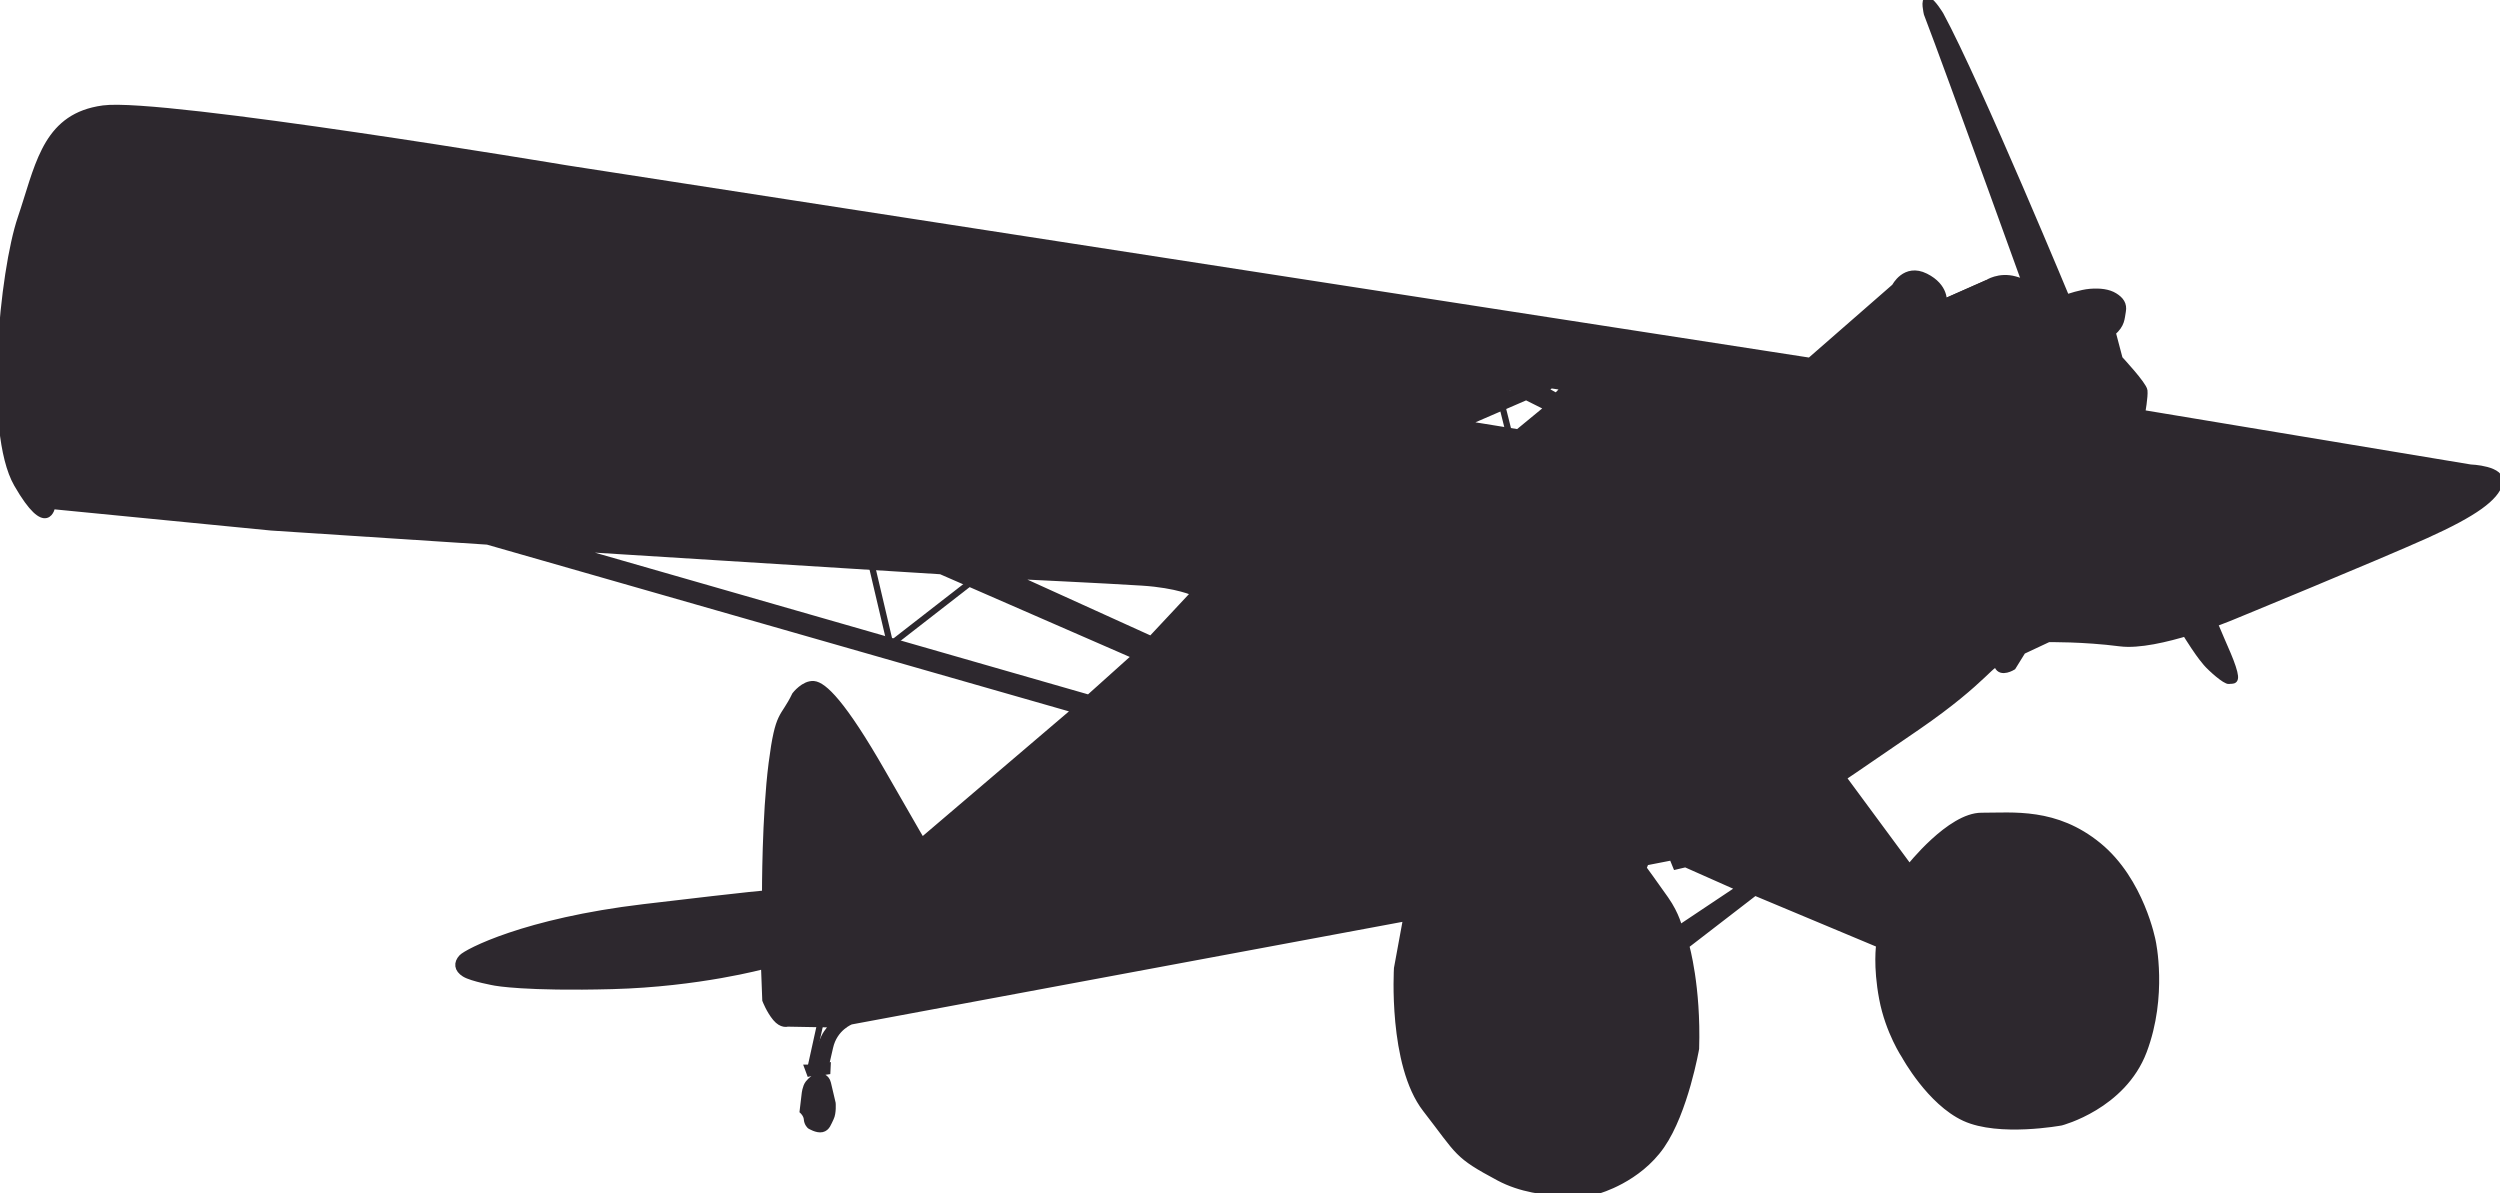
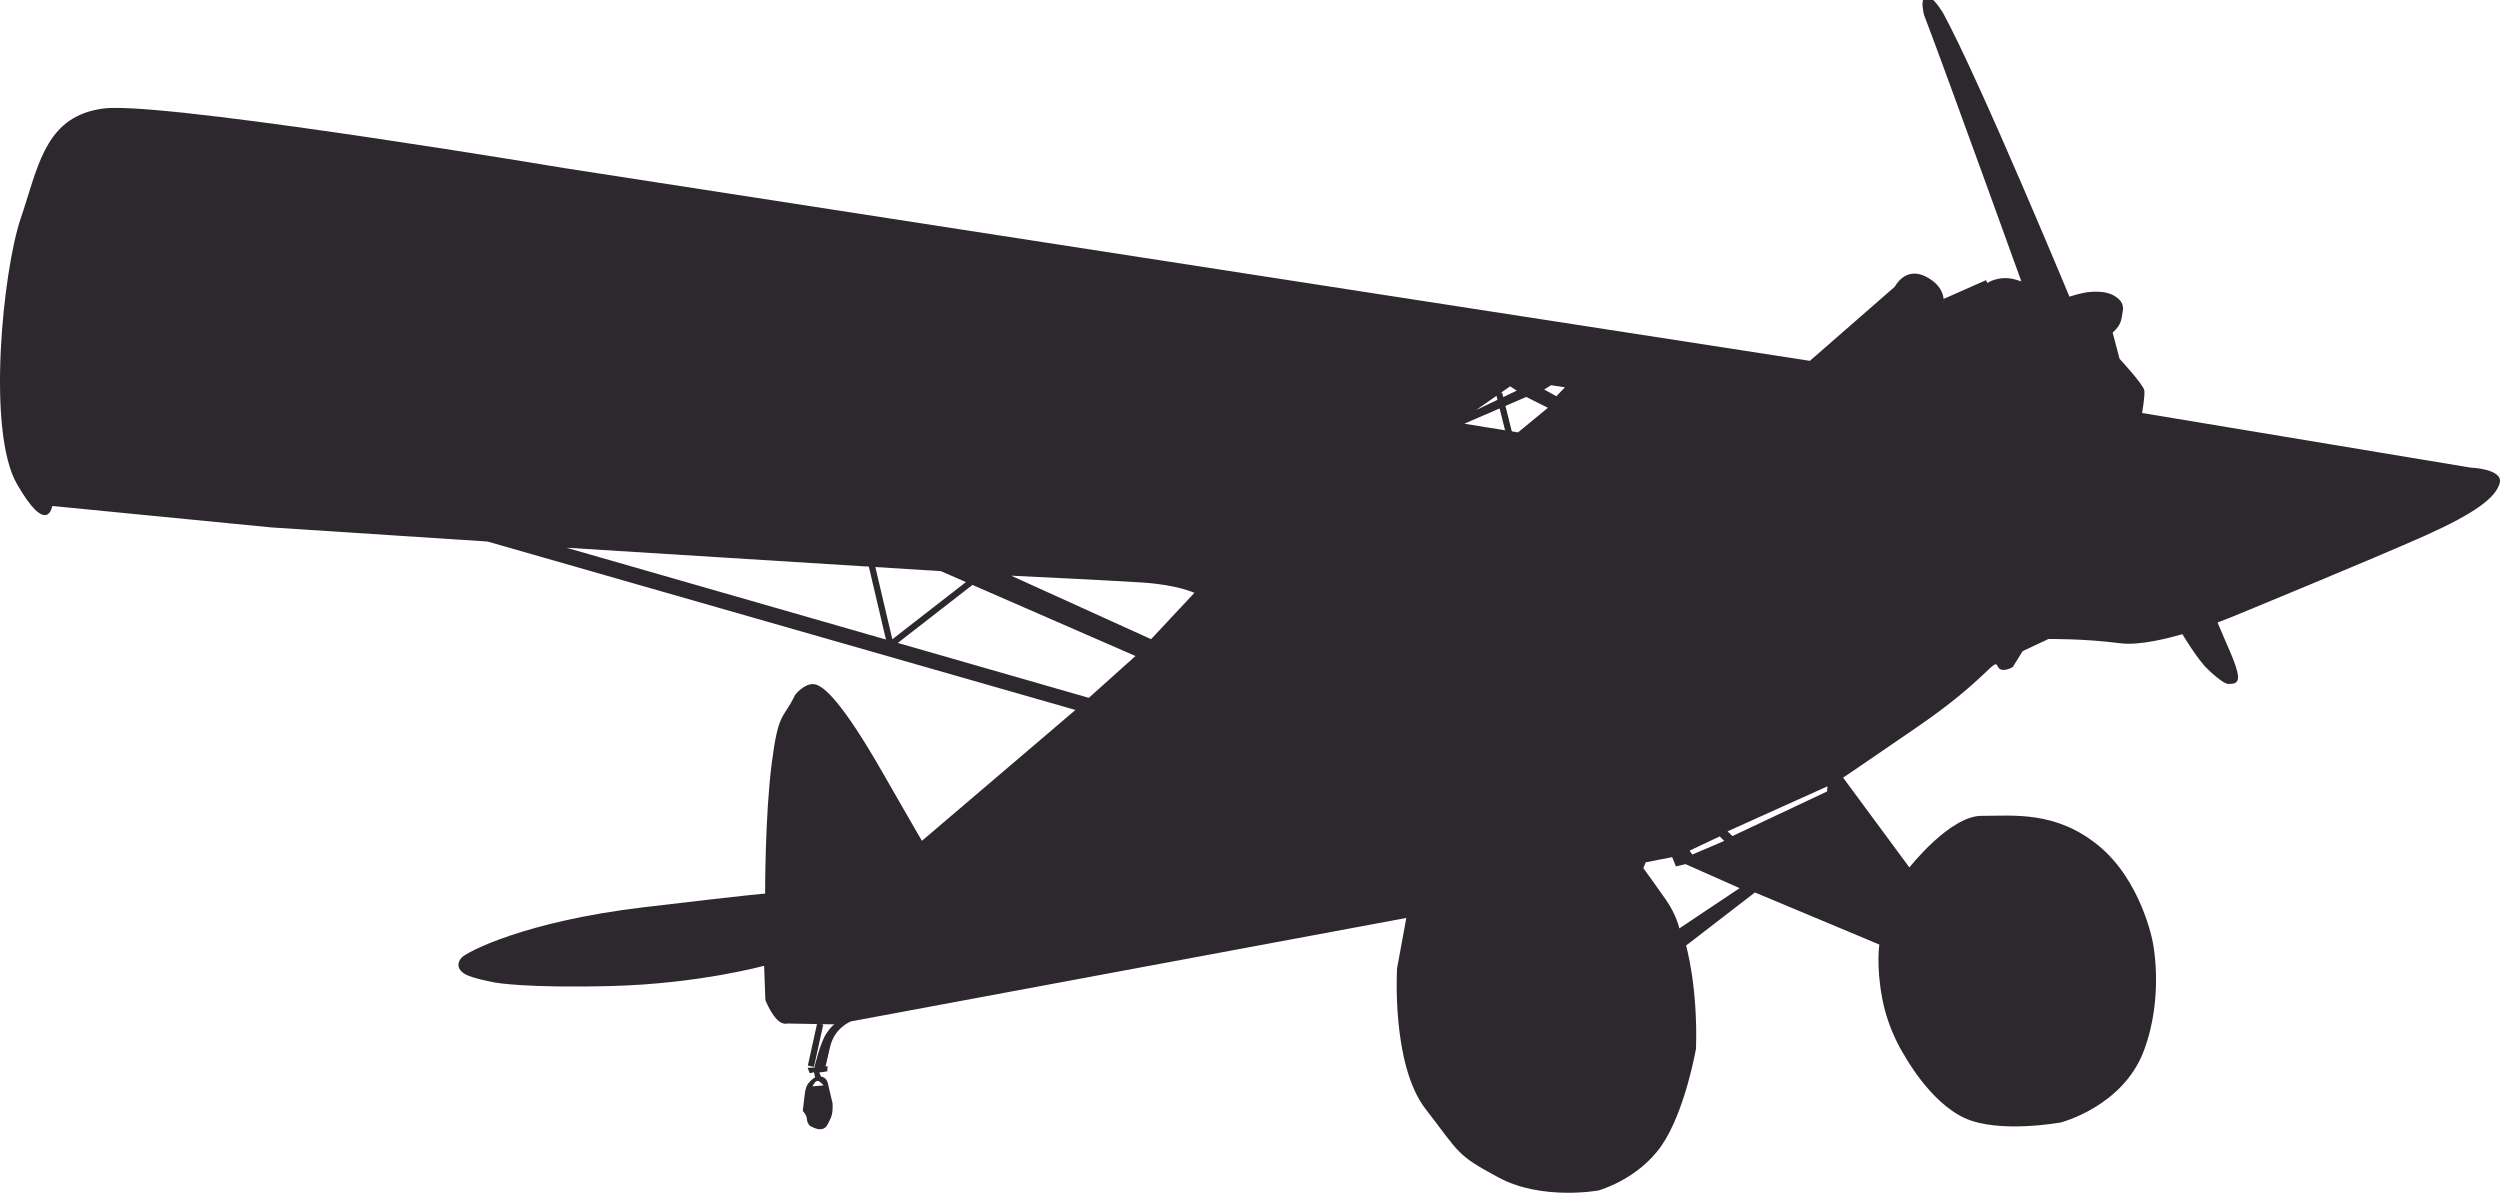
<svg xmlns="http://www.w3.org/2000/svg" version="1.1" id="svg4504" width="1997.115" height="952.837" viewBox="0 0 1997.115 952.837">
  <defs id="defs4508" />
  <g id="layer2" style="display:inline" transform="translate(31.38581,-186.7192)">
    <g style="display:inline;stroke-width:0.872;fill:#2d282e;fill-opacity:1" id="g4571" transform="matrix(1.146305,-0.02483525,0.02483525,1.146305,-111.9924,40.30681)">
      <path id="path4516" d="m 1447.538,356.306 -30.694,12.78" style="color:#000000;clip-rule:nonzero;display:inline;overflow:visible;visibility:visible;opacity:1;isolation:auto;mix-blend-mode:normal;color-interpolation:sRGB;color-interpolation-filters:linearRGB;solid-color:#000000;solid-opacity:1;fill:#2d282e;fill-opacity:1;fill-rule:evenodd;stroke:#2d282e;stroke-width:4.361;stroke-linecap:butt;stroke-linejoin:miter;stroke-miterlimit:4;stroke-dasharray:none;stroke-dashoffset:0;stroke-opacity:1;color-rendering:auto;image-rendering:auto;shape-rendering:auto;text-rendering:auto;enable-background:accumulate" />
-       <path id="path4514" d="M 130.635,207.523 C 96.392,215.144 91.048,247.598 78.681,281.543 65.489,317.751 51.585,429.275 72.055,466.688 c 20.471,37.413 24.219,15.738 24.219,15.738 l 152.243,18.235 150.42,13.095 406.964,126.197 -108.851,88.811 c 0,0 0.15,0.707 -26.488,-48.265 -26.638,-48.971 -39.676,-61.706 -46.483,-62.475 -6.807,-0.769 -13.228,7.239 -13.228,7.239 -8.859,17.383 -11.772,10.618 -17.288,47.223 -5.516,36.605 -6.575,90.718 -6.575,90.718 0,0 -1.563,-0.407 -84.744,7.657 -83.181,8.064 -123.868,28.514 -127.506,32.239 -3.638,3.725 -3.445,8.114 1.693,11.453 5.138,3.338 21.32,6.546 21.32,6.546 0,0 20.872,4.426 81.343,4.137 60.471,-0.289 106.091,-11.797 106.091,-11.797 l 0.384,23.93 c 0,0 2.588,7.28 6.858,12.637 4.269,5.357 8.16,4.01 8.16,4.01 l 32.881,1.299 c 0.199,-0.037 0.282,0.011 0.282,0.011 l -0.282,-0.011 c -0.578,0.107 -2.164,0.956 -5.757,5.992 -4.827,6.767 -9.031,23.841 -9.031,23.841 l -4.706,-0.045 1.346,3.889 2.997,-0.636 0.742,3.497 c 0,0 -2.784,1.635 -4.857,4.163 -2.073,2.528 -2.617,7.342 -2.617,7.342 l -1.663,11.836 c 0,0 2.634,2.573 2.771,5.676 0.137,3.103 2.059,4.781 2.059,4.781 0,0 4.845,3.148 8.341,2.405 3.496,-0.742 4.357,-4.058 6.218,-7.585 1.861,-3.527 1.482,-10.232 1.482,-10.232 l -2.969,-13.985 c -0.954,-4.495 -4.663,-4.752 -4.663,-4.752 l -1.136,-2.891 5.601,-0.667 0.257,-3.707 -1.499,0.318 c 0,-10e-6 0.105,0.498 3.447,-13.261 3.343,-13.759 15.012,-17.803 15.012,-17.803 l 388.41,-63.673 -7.198,34.935 c 0,0 -5.619,66.963 17.788,98.532 23.406,31.569 20.41,32.206 50.049,48.881 29.639,16.674 69.022,10.4 69.022,10.4 0,0 27.759,-6.936 44.707,-30.37 16.948,-23.434 25.447,-66.998 25.447,-66.998 2.293,-43.29 -5.357,-71.941 -5.357,-71.941 l 48.747,-35.926 85.875,38.142 c 0,0 -2.632,14.651 1.247,37.839 3.879,23.188 14.796,40.184 14.796,40.184 0,0 16.807,32.449 40.678,44.084 23.872,11.635 67.25,4.514 67.25,4.514 0,0 43.242,-10.225 58.613,-48.461 15.371,-38.237 7.812,-76.303 7.812,-76.303 0,0 -6.911,-42.38 -36.249,-67.47 -29.338,-25.09 -58.944,-21.935 -80.982,-22.476 -22.038,-0.541 -51.062,34.851 -51.062,34.851 l -44.815,-63.562 c 0,0 2.785,-1.636 52.274,-34.066 49.489,-32.431 54.723,-47.113 56.995,-41.331 2.272,5.782 10.626,0.874 10.626,0.874 l 7.081,-10.898 18.132,-8.026 c 0,0 24.036,0.116 49.919,4.017 25.883,3.9 77.917,-16.543 77.917,-16.543 0,0 102.283,-39.463 136.76,-54.09 34.477,-14.628 48.975,-25.014 52.06,-35.065 3.086,-10.051 -20.163,-11.378 -20.163,-11.378 L 1553.386,449.191 c 0,0 2.269,-11.443 1.92,-15.545 -0.349,-4.102 -16.791,-22.533 -16.791,-22.533 l -4.423,-18.375 c 6.644,-5.586 6.296,-9.688 7.339,-14.607 1.044,-4.92 -1.198,-8.099 -5.436,-10.853 -4.239,-2.754 -10.157,-3.584 -16.862,-3.205 -6.705,0.38 -15.483,3.287 -15.483,3.287 0,0 -25.551,-9.713 -36.707,-13.086 -11.155,-3.373 -19.404,2.032 -19.404,2.032 l -30.693,12.781 c 0,0 1.874,-10.838 -12.234,-18.282 -14.108,-7.444 -21.551,6.664 -21.551,6.664 l -60.293,50.384 -863.449,-152.837 c 0,0 -280.632,-53.166 -321.438,-48.679 -2.55,0.28 -4.962,0.678 -7.245,1.186 z m 323.191,311.739 260.436,21.959 134.276,62.056 -33.113,28.432 z m 659.757,-98.18 4.534,3.097 -28.632,12.908 z m 28.571,-0.161 9.581,1.657 -6.09,6.091 -8.413,-4.858 z m -17.54,7.785 14.965,7.896 -21.188,16.678 -37.259,-6.854 z M 763.181,545.45 c 0,0 66.751,4.62 91.212,6.735 24.46,2.115 36.146,7.985 36.146,7.985 l -30.872,31.61 z m 437.653,209.227 18.516,-3.192 2.483,6.485 6.711,-1.425 37.313,17.546 -42.593,27.13 c 0,0 -1.597,-9.258 -9.165,-20.569 -7.569,-11.311 -14.987,-21.916 -14.987,-21.916 z M 620.178,894.551 c 0.119,-0.037 0.239,-0.063 0.362,-0.077 0.453,-0.051 0.932,0.072 1.428,0.451 2.644,2.022 2.795,2.729 2.795,2.729 l -7.641,0.516 c 0,0 1.279,-3.056 3.057,-3.619 z" style="color:#000000;clip-rule:nonzero;display:inline;overflow:visible;visibility:visible;opacity:1;isolation:auto;mix-blend-mode:normal;color-interpolation:sRGB;color-interpolation-filters:linearRGB;solid-color:#000000;solid-opacity:1;fill:#2d282e;fill-opacity:1;fill-rule:evenodd;stroke:#2d282e;stroke-width:4.361;stroke-linecap:butt;stroke-linejoin:miter;stroke-miterlimit:4;stroke-dasharray:none;stroke-dashoffset:0;stroke-opacity:1;color-rendering:auto;image-rendering:auto;shape-rendering:auto;text-rendering:auto;enable-background:accumulate" />
-       <path id="path4545" d="m 1328.59,704.484 -0.347,3.58 -66.603,29.643 -3.297,-3.36 z" style="color:#000000;clip-rule:nonzero;display:inline;overflow:visible;visibility:visible;opacity:1;isolation:auto;mix-blend-mode:normal;color-interpolation:sRGB;color-interpolation-filters:linearRGB;solid-color:#000000;solid-opacity:1;fill:#2d282e;fill-opacity:1;fill-rule:evenodd;stroke:#2d282e;stroke-width:4.361;stroke-linecap:butt;stroke-linejoin:miter;stroke-miterlimit:4;stroke-dasharray:none;stroke-dashoffset:0;stroke-opacity:1;color-rendering:auto;image-rendering:auto;shape-rendering:auto;text-rendering:auto;enable-background:accumulate" />
-       <path id="path4547" d="m 1255.872,740.962 -22.448,9.011 -1.873,-2.74 21.238,-9.492 z" style="color:#000000;clip-rule:nonzero;display:inline;overflow:visible;visibility:visible;opacity:1;isolation:auto;mix-blend-mode:normal;color-interpolation:sRGB;color-interpolation-filters:linearRGB;solid-color:#000000;solid-opacity:1;fill:#2d282e;fill-opacity:1;fill-rule:evenodd;stroke:#2d282e;stroke-width:4.361;stroke-linecap:butt;stroke-linejoin:miter;stroke-miterlimit:4;stroke-dasharray:none;stroke-dashoffset:0;stroke-opacity:1;color-rendering:auto;image-rendering:auto;shape-rendering:auto;text-rendering:auto;enable-background:accumulate" />
+       <path style="color:#000000;clip-rule:nonzero;display:inline;overflow:visible;visibility:visible;opacity:1;isolation:auto;mix-blend-mode:normal;color-interpolation:sRGB;color-interpolation-filters:linearRGB;solid-color:#000000;solid-opacity:1;fill:#2d282e;fill-opacity:1;fill-rule:evenodd;stroke:none;stroke-width:5;stroke-linecap:butt;stroke-linejoin:miter;stroke-miterlimit:4;stroke-dasharray:none;stroke-dashoffset:0;stroke-opacity:1;color-rendering:auto;image-rendering:auto;shape-rendering:auto;text-rendering:auto;enable-background:accumulate" d="M 90.893 86.207 C 87.552 86.243 84.758 86.399 82.57 86.688 C 79.654 87.072 76.899 87.587 74.295 88.227 C 35.232 97.814 29.912 135.149 16.578 174.367 C 2.355 216.2 -10.813 344.386 13.582 386.764 C 37.977 429.141 41.734 404.203 41.734 404.203 L 216.705 421.324 L 389.457 432.6 L 859.096 567.152 L 736.523 671.66 C 736.523 671.66 736.714 672.466 704.963 616.992 C 673.212 561.518 657.949 547.244 650.127 546.531 C 642.305 545.818 635.145 555.156 635.145 555.156 C 625.421 575.302 621.914 567.622 616.5 609.719 C 611.086 651.816 611.217 713.873 611.217 713.873 C 611.217 713.873 609.414 713.445 514.264 724.754 C 419.114 736.063 372.98 760.516 368.902 764.877 C 364.824 769.238 365.154 774.264 371.127 777.963 C 377.1 781.662 395.73 784.938 395.73 784.938 C 395.73 784.938 419.765 789.492 489.076 787.658 C 558.387 785.825 610.395 771.5 610.395 771.5 L 611.43 798.922 C 611.43 798.922 614.578 807.203 619.605 813.238 C 624.633 819.273 629.059 817.633 629.059 817.633 L 666.781 818.305 C 667.008 818.257 667.105 818.311 667.105 818.311 L 666.781 818.305 C 666.121 818.441 664.325 819.455 660.332 825.316 C 654.967 833.193 650.57 852.869 650.57 852.869 L 645.176 852.936 L 646.814 857.359 L 650.234 856.555 L 651.172 860.545 C 651.172 860.545 648.023 862.488 645.709 865.438 C 643.395 868.387 642.891 873.92 642.891 873.92 L 641.277 887.529 C 641.277 887.529 644.362 890.413 644.596 893.967 C 644.83 897.52 647.074 899.396 647.074 899.396 C 647.074 899.396 652.706 902.885 656.695 901.947 C 660.685 901.01 661.589 897.187 663.635 893.098 C 665.681 889.008 665.08 881.332 665.08 881.332 L 661.33 865.375 C 660.124 860.246 655.865 860.043 655.865 860.043 L 654.492 856.758 L 660.896 855.854 L 661.098 851.598 L 659.389 852 C 659.389 852 659.52 852.568 663.01 836.713 C 666.5 820.858 679.777 815.934 679.777 815.934 L 1123.432 733.299 L 1116.047 773.523 C 1116.047 773.523 1111.27 850.422 1138.885 886.029 C 1166.499 921.636 1163.081 922.44 1197.471 940.818 C 1231.861 959.196 1276.85 951.027 1276.85 951.027 C 1276.85 951.027 1308.496 942.387 1327.342 915.104 C 1346.187 887.82 1354.848 837.672 1354.848 837.672 C 1356.401 787.992 1346.92 755.338 1346.92 755.338 L 1401.908 712.945 L 1501.293 754.535 C 1501.293 754.535 1498.64 771.395 1503.662 797.879 C 1508.685 824.363 1521.621 843.574 1521.621 843.574 C 1521.621 843.574 1541.692 880.353 1569.346 893.098 C 1596.999 905.842 1646.547 896.602 1646.547 896.602 C 1646.547 896.602 1695.861 883.808 1712.531 839.596 C 1729.202 795.383 1719.592 751.936 1719.592 751.936 C 1719.592 751.936 1710.617 703.527 1676.363 675.494 C 1642.11 647.462 1608.25 651.813 1582.975 651.74 C 1557.699 651.668 1525.309 692.959 1525.309 692.959 L 1472.357 621.211 C 1472.357 621.211 1475.51 619.266 1531.434 580.861 C 1587.358 542.457 1592.993 525.497 1595.74 532.068 C 1598.488 538.639 1607.943 532.807 1607.943 532.807 L 1615.789 520.139 L 1636.375 510.488 C 1636.375 510.488 1663.93 510.023 1693.697 513.852 C 1723.464 517.68 1782.603 492.955 1782.603 492.955 C 1782.603 492.955 1898.871 445.177 1938.029 427.553 C 1977.187 409.929 1993.546 397.664 1996.834 386.066 C 2000.122 374.468 1973.439 373.523 1973.439 373.523 L 1711.203 329.918 C 1711.203 329.918 1713.519 316.744 1713.018 312.051 C 1712.516 307.358 1693.211 286.639 1693.211 286.639 L 1687.684 265.686 C 1695.161 259.117 1694.66 254.423 1695.734 248.758 C 1696.809 243.093 1694.159 239.505 1689.232 236.453 C 1684.305 233.401 1677.501 232.598 1669.824 233.199 C 1662.147 233.801 1652.158 237.352 1652.158 237.352 C 1652.158 237.352 1622.626 226.851 1609.754 223.262 C 1596.883 219.672 1587.562 226.072 1587.562 226.072 L 1552.695 241.486 C 1552.695 241.486 1554.574 229.015 1538.217 220.832 C 1521.86 212.649 1513.678 229.006 1513.678 229.006 L 1445.816 288.26 L 452.244 134.506 C 452.244 134.506 158.808 85.472 90.893 86.207 z M 1239.103 307.727 L 1250.127 309.387 L 1243.297 316.521 L 1233.533 311.162 L 1239.103 307.727 z M 1206.355 308.619 L 1211.631 312.057 L 1179.129 327.564 L 1206.355 308.619 z M 1219.189 317.086 L 1236.541 325.764 L 1212.666 345.408 L 1169.787 338.479 L 1219.189 317.086 z M 452.512 437.549 L 751.596 456.252 L 907.059 524.053 L 869.807 557.467 L 452.512 437.549 z M 807.779 459.885 C 807.779 459.885 884.411 463.523 912.502 465.34 C 940.593 467.156 954.135 473.596 954.135 473.596 L 919.531 510.598 L 807.779 459.885 z M 1459.859 628.145 L 1459.551 632.258 L 1383.938 667.893 L 1380.076 664.123 L 1459.859 628.145 z M 1373.793 668.15 L 1377.406 671.766 L 1351.898 682.652 L 1349.684 679.559 L 1373.793 668.15 z M 1335.805 684.734 L 1338.812 692.107 L 1346.469 690.307 L 1389.678 709.492 L 1341.527 741.65 C 1341.527 741.65 1339.467 731.077 1330.51 718.299 C 1321.553 705.52 1312.785 693.547 1312.785 693.547 L 1314.658 688.854 L 1335.805 684.734 z M 653.33 863.504 C 653.731 863.531 654.151 863.681 654.584 863.998 C 657.665 866.251 657.854 867.057 657.854 867.057 L 649.107 867.838 C 649.107 867.838 650.497 864.302 652.521 863.613 C 652.656 863.567 652.795 863.536 652.936 863.518 C 653.065 863.5 653.196 863.495 653.33 863.504 z " transform="matrix(0.871959,0.01889142,-0.01889142,0.871959,67.51969,129.1883)" id="path4514" />
      <path id="path4549" d="m 1483.107,383.966 c 0,0 -60.108,-178.801 -73.579,-216.172 0,0 -2.25,-10.595 0.951,-9.429 3.2,1.166 8.478,10.38 8.478,10.38 25.346,49.4 86.283,206.108 86.283,206.108 l 15.777,30.057 c 0,0 54.331,123.137 68.309,161.928 13.978,38.791 19.913,49.537 23.351,60.812 3.438,11.276 -0.195,8.915 -2.692,9.445 -2.497,0.53 -12.928,-9.261 -15.774,-12.832 -2.846,-3.572 -9.144,-11.108 -28.904,-47.628 -19.759,-36.52 -40.292,-79.139 -47.212,-96.983 -6.92,-17.844 -9.602,-32.934 -16.523,-50.778 -6.921,-17.844 -12.144,-27.697 -12.144,-27.697 0,0 -9.769,-3.951 -6.321,-17.211" style="color:#000000;clip-rule:nonzero;display:inline;overflow:visible;visibility:visible;opacity:1;isolation:auto;mix-blend-mode:normal;color-interpolation:sRGB;color-interpolation-filters:linearRGB;solid-color:#000000;solid-opacity:1;fill:#2d282e;fill-opacity:1;fill-rule:evenodd;stroke:#2d282e;stroke-width:4.361;stroke-linecap:butt;stroke-linejoin:miter;stroke-miterlimit:4;stroke-dasharray:none;stroke-dashoffset:0;stroke-opacity:1;color-rendering:auto;image-rendering:auto;shape-rendering:auto;text-rendering:auto;enable-background:accumulate" />
      <path id="path4552" d="m 648.524,452.869 29.48,138.853 64.925,-48.235 -12.108,-160.288" style="color:#000000;clip-rule:nonzero;display:inline;overflow:visible;visibility:visible;opacity:1;isolation:auto;mix-blend-mode:normal;color-interpolation:sRGB;color-interpolation-filters:linearRGB;solid-color:#000000;solid-opacity:1;fill:none;fill-opacity:1;fill-rule:evenodd;stroke:#2d282e;stroke-width:4.361;stroke-linecap:butt;stroke-linejoin:miter;stroke-miterlimit:4;stroke-dasharray:none;stroke-dashoffset:0;stroke-opacity:1;color-rendering:auto;image-rendering:auto;shape-rendering:auto;text-rendering:auto;enable-background:accumulate" />
      <path id="path4554" d="m 1105.764,425.737 24.51,108.067" style="color:#000000;clip-rule:nonzero;display:inline;overflow:visible;visibility:visible;opacity:1;isolation:auto;mix-blend-mode:normal;color-interpolation:sRGB;color-interpolation-filters:linearRGB;solid-color:#000000;solid-opacity:1;fill:#2d282e;fill-opacity:1;fill-rule:evenodd;stroke:#2d282e;stroke-width:4.361;stroke-linecap:butt;stroke-linejoin:miter;stroke-miterlimit:4;stroke-dasharray:none;stroke-dashoffset:0;stroke-opacity:1;color-rendering:auto;image-rendering:auto;shape-rendering:auto;text-rendering:auto;enable-background:accumulate" />
      <path id="path4556" d="m 623.405,854.758 -7.141,29.383" style="color:#000000;clip-rule:nonzero;display:inline;overflow:visible;visibility:visible;opacity:1;isolation:auto;mix-blend-mode:normal;color-interpolation:sRGB;color-interpolation-filters:linearRGB;solid-color:#000000;solid-opacity:1;fill:#2d282e;fill-opacity:1;fill-rule:evenodd;stroke:#2d282e;stroke-width:4.361;stroke-linecap:butt;stroke-linejoin:miter;stroke-miterlimit:4;stroke-dasharray:none;stroke-dashoffset:0;stroke-opacity:1;color-rendering:auto;image-rendering:auto;shape-rendering:auto;text-rendering:auto;enable-background:accumulate" />
    </g>
  </g>
</svg>
